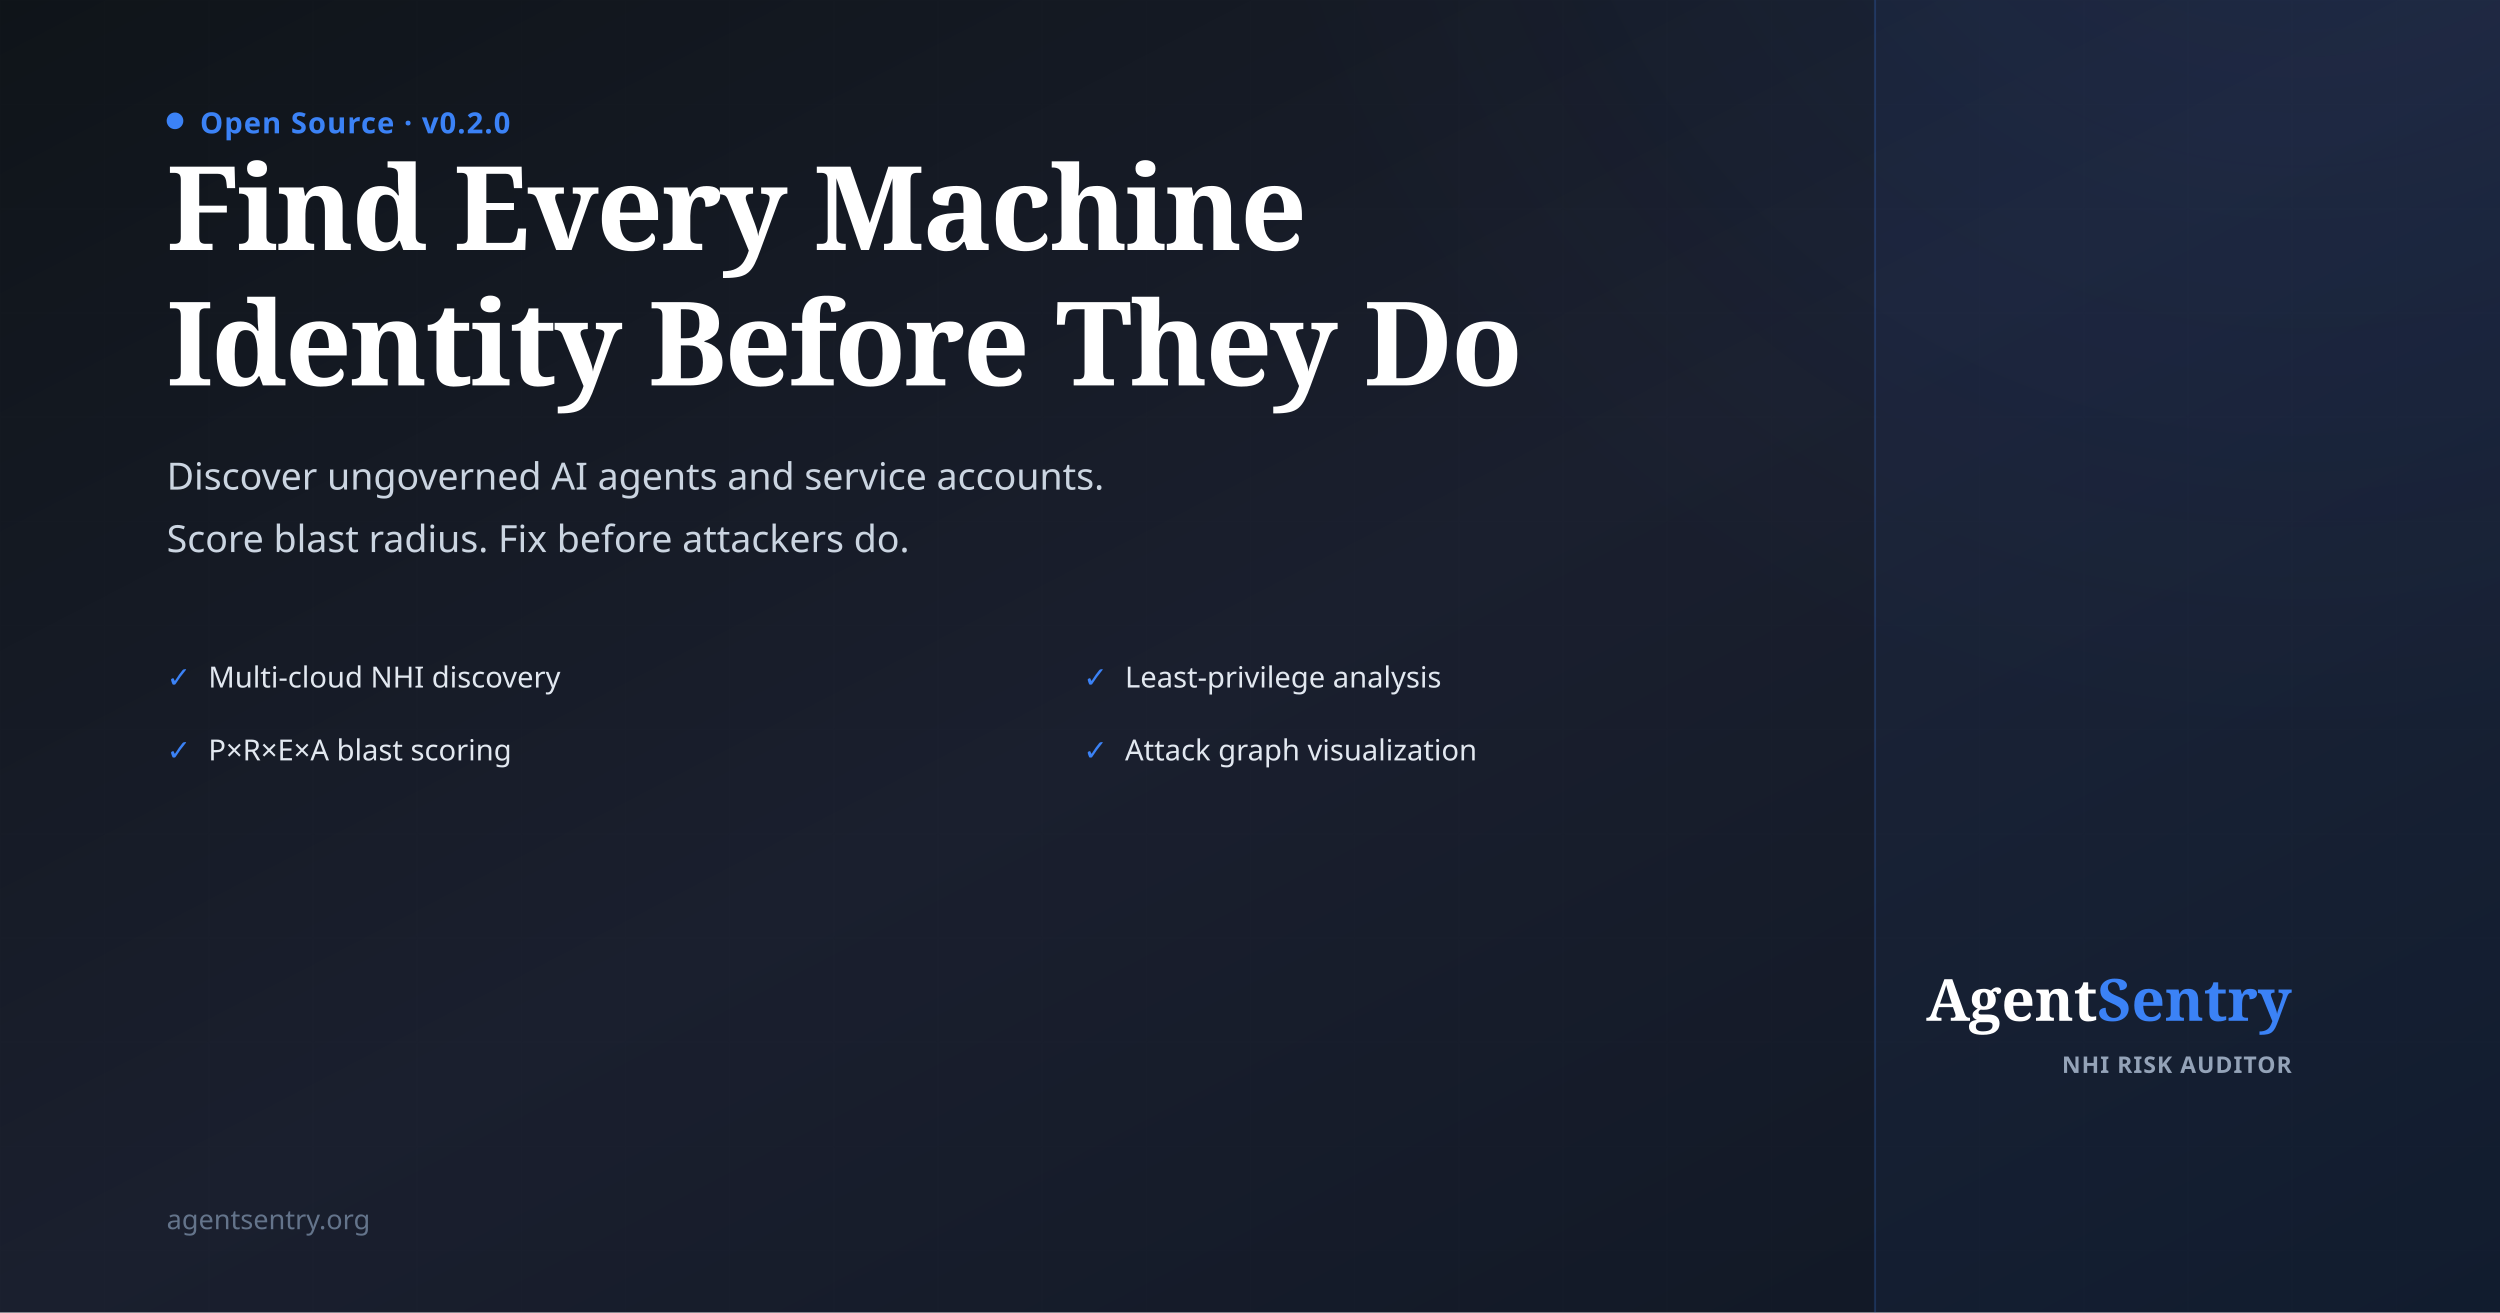
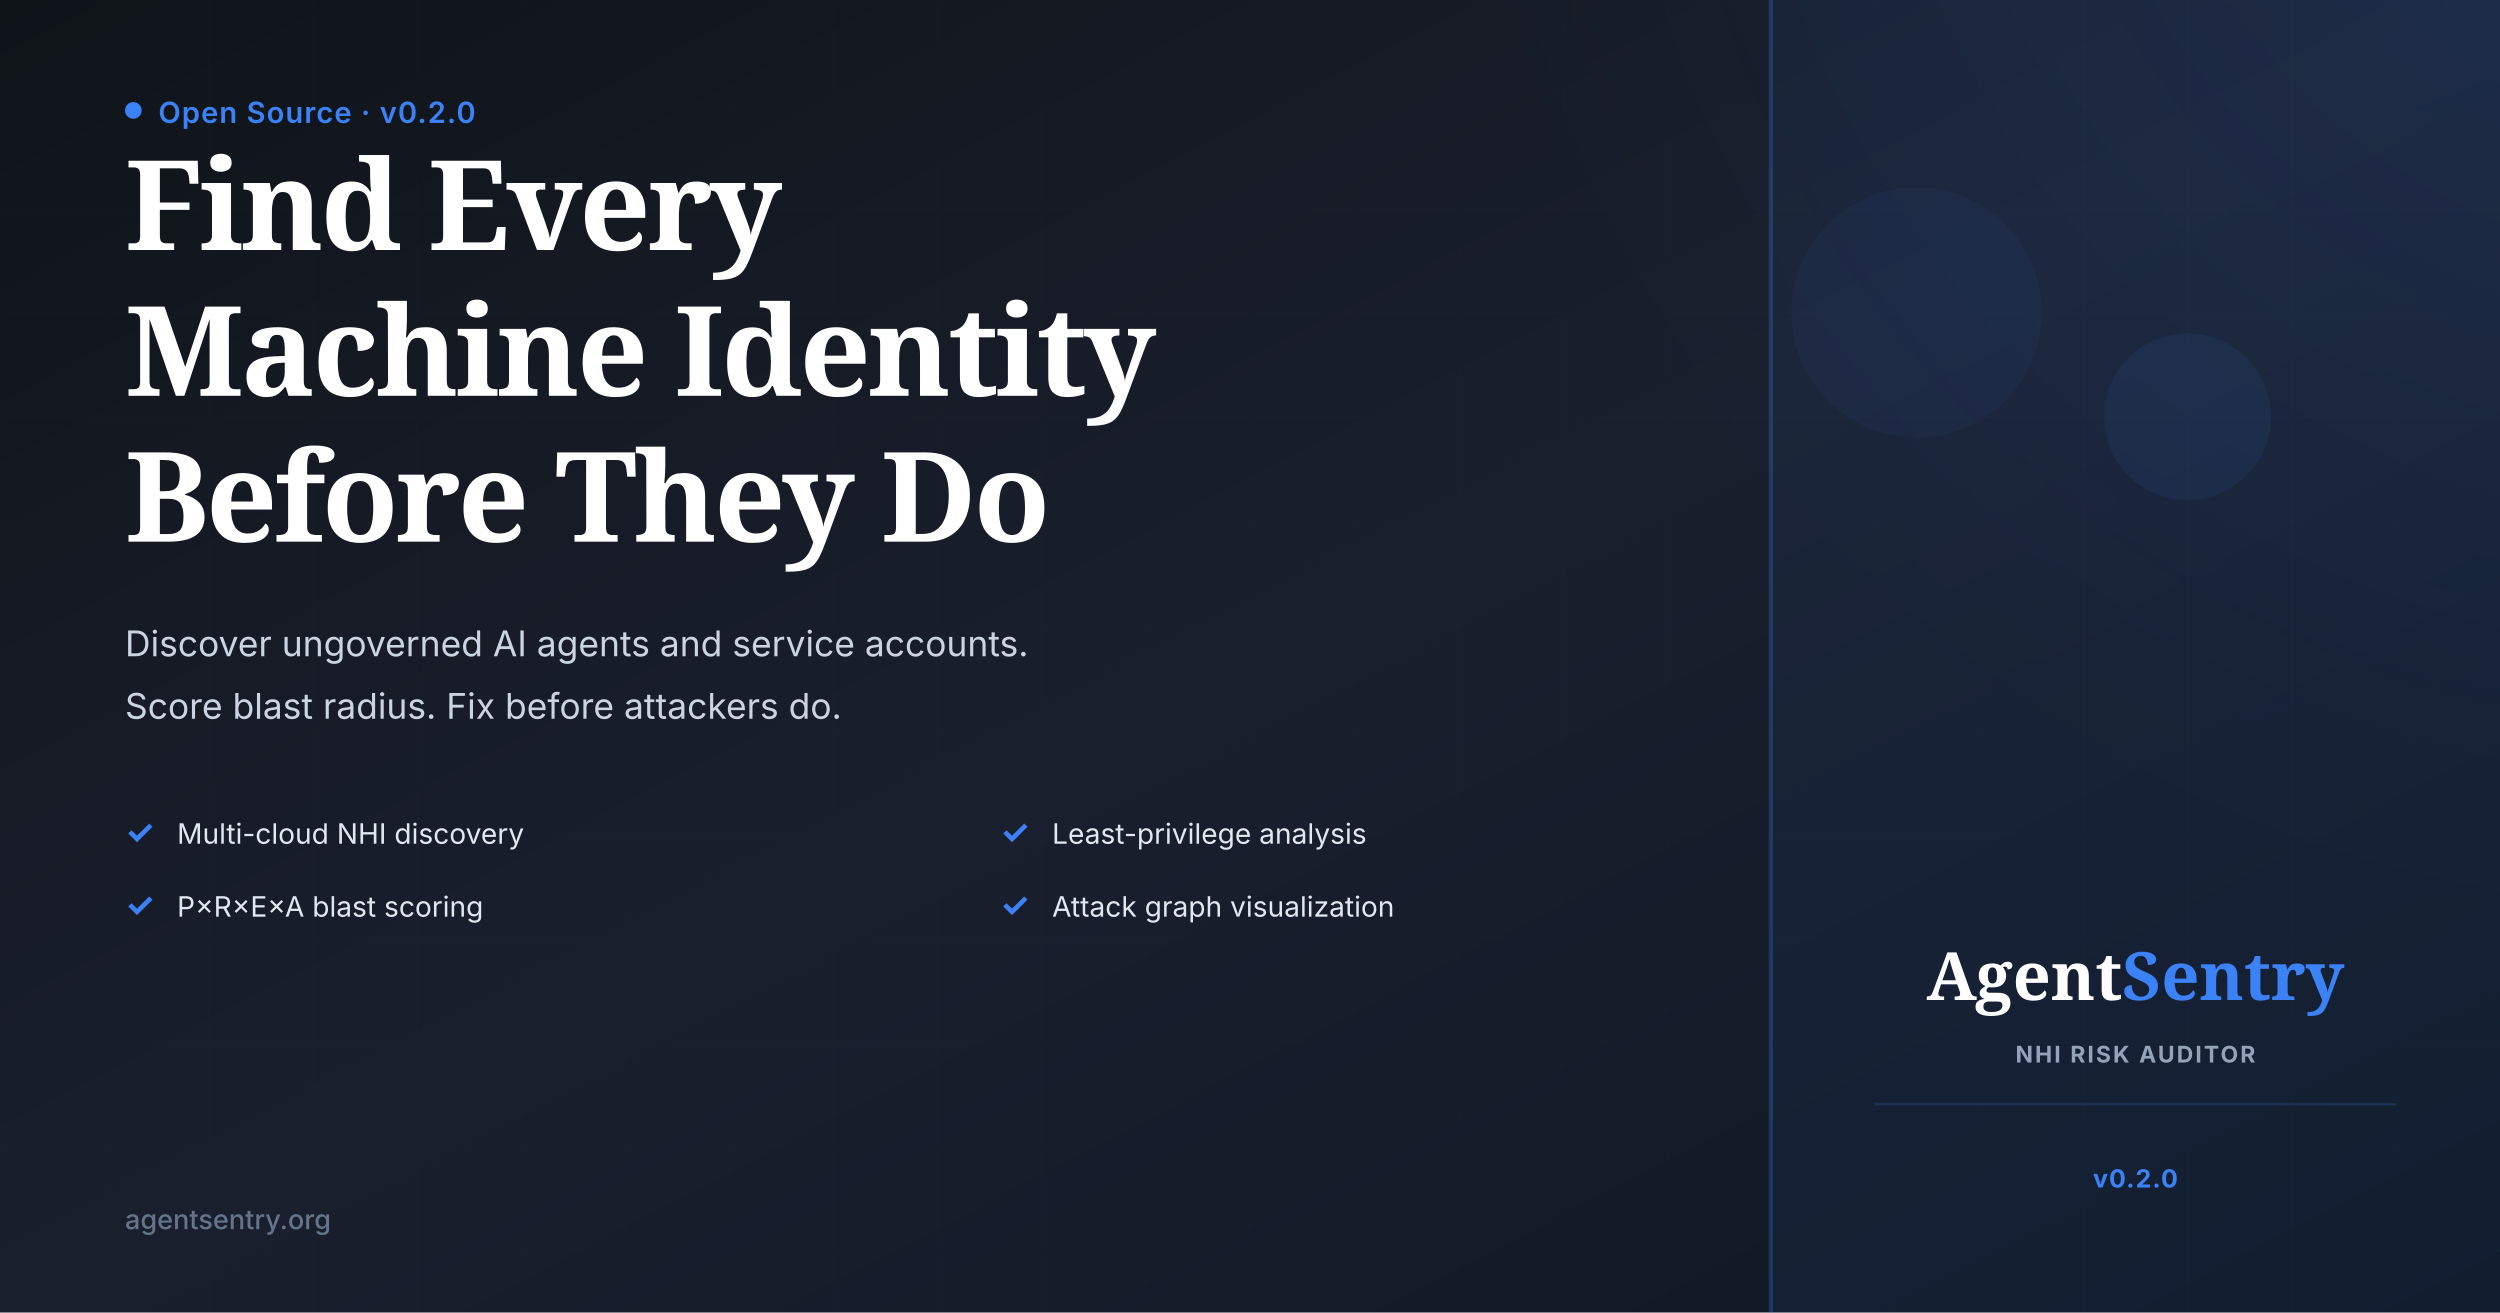
<svg xmlns="http://www.w3.org/2000/svg" width="1200" height="630" viewBox="0 0 1200 630">
  <defs>
    <linearGradient id="bgGradient" x1="0%" y1="0%" x2="100%" y2="100%">
      <stop offset="0%" style="stop-color:#0f1419;stop-opacity:1" />
      <stop offset="50%" style="stop-color:#1a1f2e;stop-opacity:1" />
      <stop offset="100%" style="stop-color:#0f1724;stop-opacity:1" />
    </linearGradient>
    <radialGradient id="glowGradient">
      <stop offset="0%" style="stop-color:#3b82f6;stop-opacity:0.15" />
      <stop offset="100%" style="stop-color:#3b82f6;stop-opacity:0" />
    </radialGradient>
-   </defs>
-   <rect width="1200" height="630" fill="url(#bgGradient)" />
-   <defs>
    <pattern id="grid" width="50" height="50" patternUnits="userSpaceOnUse">
      <path d="M 50 0 L 0 0 0 50" fill="none" stroke="rgba(255,255,255,0.02)" stroke-width="1" />
    </pattern>
  </defs>
+   <rect width="1200" height="630" fill="url(#bgGradient)" />
  <rect width="1200" height="630" fill="url(#grid)" opacity="0.3" />
-   <circle cx="1100" cy="-150" r="500" fill="url(#glowGradient)" opacity="0.6" />
-   <g transform="translate(80, 50)">
-     <circle cx="4" cy="8" r="4" fill="#3b82f6" />
-     <text x="16" y="14" font-family="'DM Sans', sans-serif" font-size="14" font-weight="600" fill="#3b82f6" letter-spacing="0.5">
-       Open Source · v0.2.0
+   <circle cx="1300" cy="-150" r="600" fill="url(#glowGradient)" opacity="0.7" />
+   <g>
+     <g transform="translate(60, 45)">
+       <circle cx="4" cy="8" r="4" fill="#3b82f6" />
+       <text x="16" y="14" font-family="'DM Sans', -apple-system, BlinkMacSystemFont, sans-serif" font-size="14" font-weight="600" fill="#3b82f6" letter-spacing="0.5">
+         Open Source · v0.2.0
+       </text>
+     </g>
+     <text x="60" y="120" font-family="'Playfair Display', Georgia, serif" font-size="60" font-weight="800" fill="#ffffff" letter-spacing="-1.5" line-height="1.1">
+       Find Every
+     </text>
+     <text x="60" y="190" font-family="'Playfair Display', Georgia, serif" font-size="60" font-weight="800" fill="#ffffff" letter-spacing="-1.5">
+       Machine Identity
+     </text>
+     <text x="60" y="260" font-family="'Playfair Display', Georgia, serif" font-size="60" font-weight="800" fill="#ffffff" letter-spacing="-1.5">
+       Before They Do
+     </text>
+     <text x="60" y="315" font-family="'DM Sans', -apple-system, BlinkMacSystemFont, sans-serif" font-size="17" fill="#cbd5e1" letter-spacing="0">
+       Discover ungoverned AI agents and service accounts.
+     </text>
+     <text x="60" y="345" font-family="'DM Sans', -apple-system, BlinkMacSystemFont, sans-serif" font-size="17" fill="#cbd5e1" letter-spacing="0">
+       Score blast radius. Fix before attackers do.
+     </text>
+     <g font-family="'DM Sans', -apple-system, BlinkMacSystemFont, sans-serif" font-size="13.5" fill="#e2e8f0">
+       <text x="60" y="405" fill="#3b82f6" font-weight="bold" font-size="16">✓</text>
+       <text x="85" y="405">Multi-cloud NHI discovery</text>
+       <text x="60" y="440" fill="#3b82f6" font-weight="bold" font-size="16">✓</text>
+       <text x="85" y="440">P×R×E×A blast scoring</text>
+       <text x="480" y="405" fill="#3b82f6" font-weight="bold" font-size="16">✓</text>
+       <text x="505" y="405">Least-privilege analysis</text>
+       <text x="480" y="440" fill="#3b82f6" font-weight="bold" font-size="16">✓</text>
+       <text x="505" y="440">Attack graph visualization</text>
+     </g>
+     <text x="60" y="590" font-family="'DM Sans', -apple-system, BlinkMacSystemFont, sans-serif" font-size="13" fill="#64748b" font-weight="500">
+       agentsentry.org
    </text>
  </g>
-   <text x="80" y="120" font-family="'Playfair Display', serif" font-size="56" font-weight="800" fill="#ffffff" letter-spacing="-1">
-     Find Every Machine
-   </text>
-   <text x="80" y="185" font-family="'Playfair Display', serif" font-size="56" font-weight="800" fill="#ffffff" letter-spacing="-1">
-     Identity Before They Do
-   </text>
-   <text x="80" y="235" font-family="'DM Sans', sans-serif" font-size="18" fill="#cbd5e1" letter-spacing="0" line-height="26">
-     Discover ungoverned AI agents and service accounts.
-   </text>
-   <text x="80" y="265" font-family="'DM Sans', sans-serif" font-size="18" fill="#cbd5e1" letter-spacing="0">
-     Score blast radius. Fix before attackers do.
-   </text>
-   <g font-family="'DM Sans', sans-serif" font-size="14" fill="#e2e8f0">
-     <text x="80" y="330" fill="#3b82f6" font-weight="bold">✓</text>
-     <text x="100" y="330">Multi-cloud NHI discovery</text>
-     <text x="80" y="365" fill="#3b82f6" font-weight="bold">✓</text>
-     <text x="100" y="365">P×R×E×A blast scoring</text>
-     <text x="520" y="330" fill="#3b82f6" font-weight="bold">✓</text>
-     <text x="540" y="330">Least-privilege analysis</text>
-     <text x="520" y="365" fill="#3b82f6" font-weight="bold">✓</text>
-     <text x="540" y="365">Attack graph visualization</text>
+   <rect x="850" y="0" width="350" height="630" fill="#3b82f6" opacity="0.06" />
+   <line x1="850" y1="0" x2="850" y2="630" stroke="#3b82f6" stroke-width="2" opacity="0.25" />
+   <g>
+     <text x="1025" y="480" font-family="'Playfair Display', Georgia, serif" font-size="32" font-weight="800" fill="#ffffff" text-anchor="middle">
+       Agent<tspan fill="#3b82f6">Sentry</tspan>
+     </text>
+     <text x="1025" y="510" font-family="'DM Sans', -apple-system, BlinkMacSystemFont, sans-serif" font-size="11" fill="#94a3b8" text-anchor="middle" letter-spacing="1" font-weight="700">
+       NHI RISK AUDITOR
+     </text>
+     <line x1="900" y1="530" x2="1150" y2="530" stroke="#3b82f6" stroke-width="1" opacity="0.2" />
+     <text x="1025" y="570" font-family="'DM Sans', -apple-system, BlinkMacSystemFont, sans-serif" font-size="12" fill="#3b82f6" text-anchor="middle" font-weight="700" letter-spacing="0.5">
+       v0.2.0
+     </text>
  </g>
-   <rect x="900" y="0" width="300" height="630" fill="#3b82f6" opacity="0.05" />
-   <line x1="900" y1="0" x2="900" y2="630" stroke="#3b82f6" stroke-width="1" opacity="0.2" />
-   <text x="1100" y="490" font-family="'Playfair Display', serif" font-size="28" font-weight="800" fill="#ffffff" text-anchor="end">
-     Agent<tspan fill="#3b82f6">Sentry</tspan>
-   </text>
-   <text x="1100" y="515" font-family="'DM Sans', sans-serif" font-size="11" fill="#94a3b8" text-anchor="end" letter-spacing="0.5" font-weight="600">
-     NHI RISK AUDITOR
-   </text>
-   <text x="80" y="590" font-family="'DM Sans', sans-serif" font-size="13" fill="#64748b">
-     agentsentry.org
-   </text>
+   <circle cx="920" cy="150" r="60" fill="#3b82f6" opacity="0.05" />
+   <circle cx="1050" cy="200" r="40" fill="#3b82f6" opacity="0.08" />
</svg>
